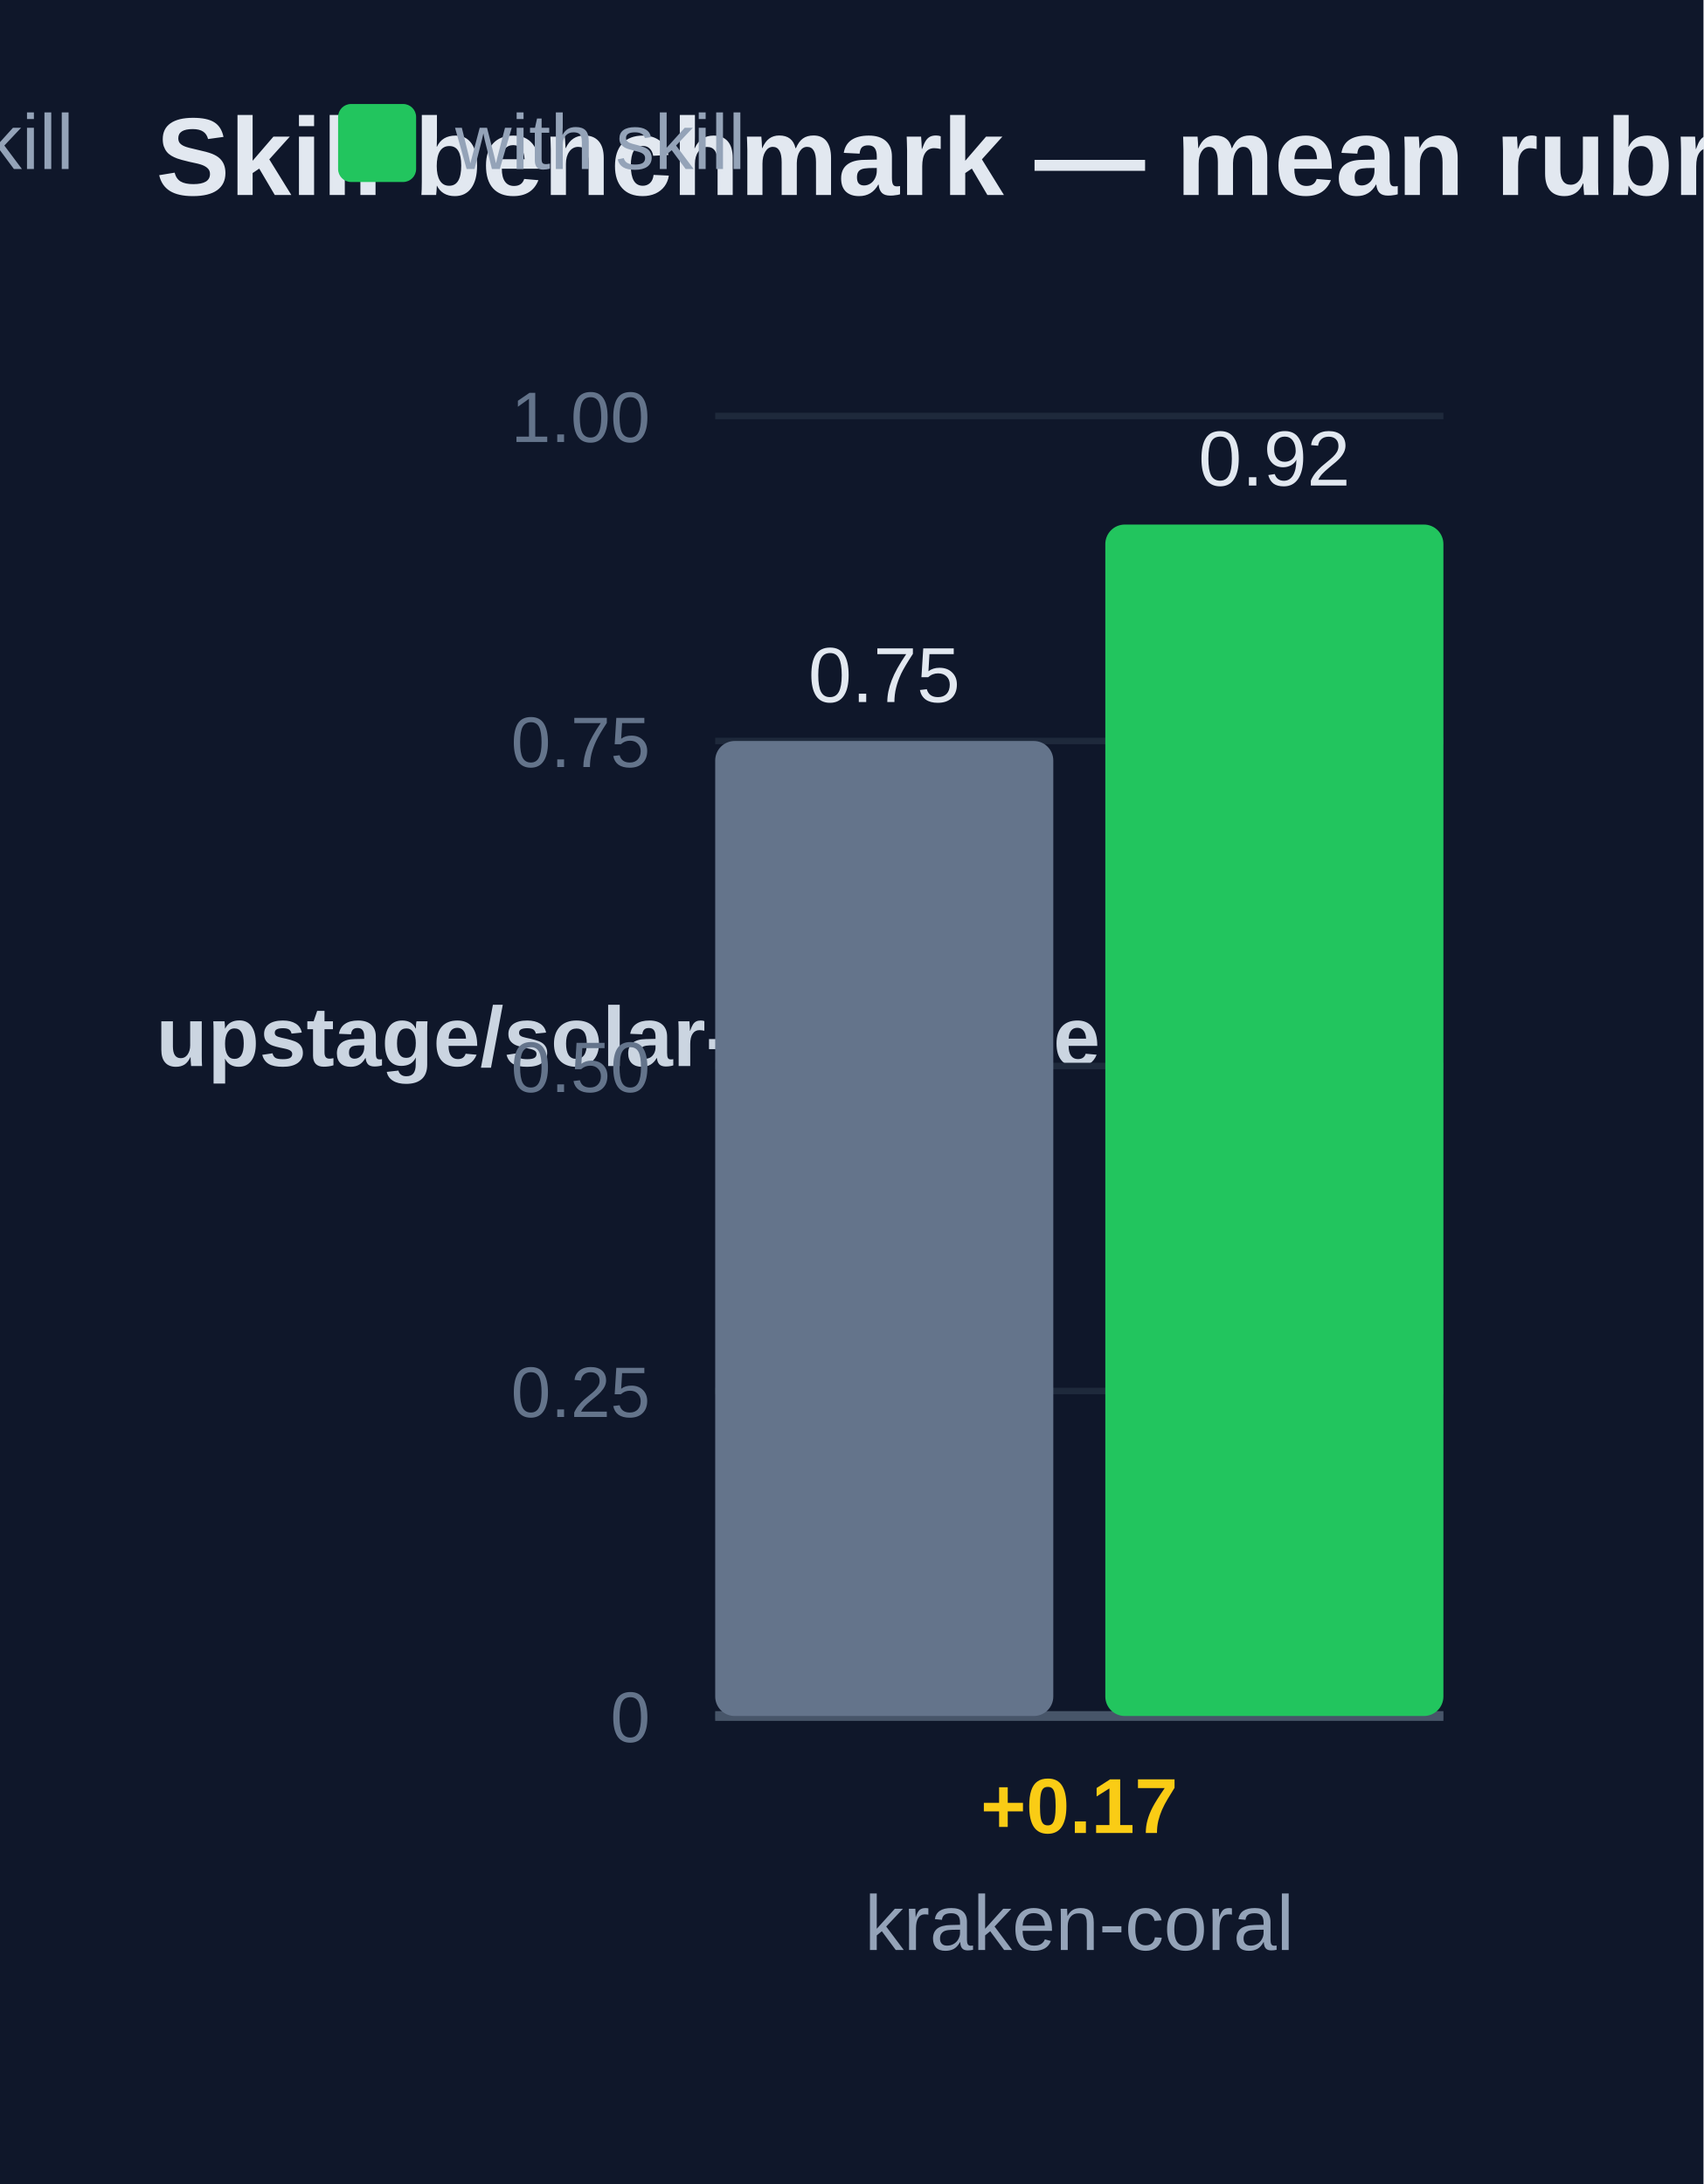
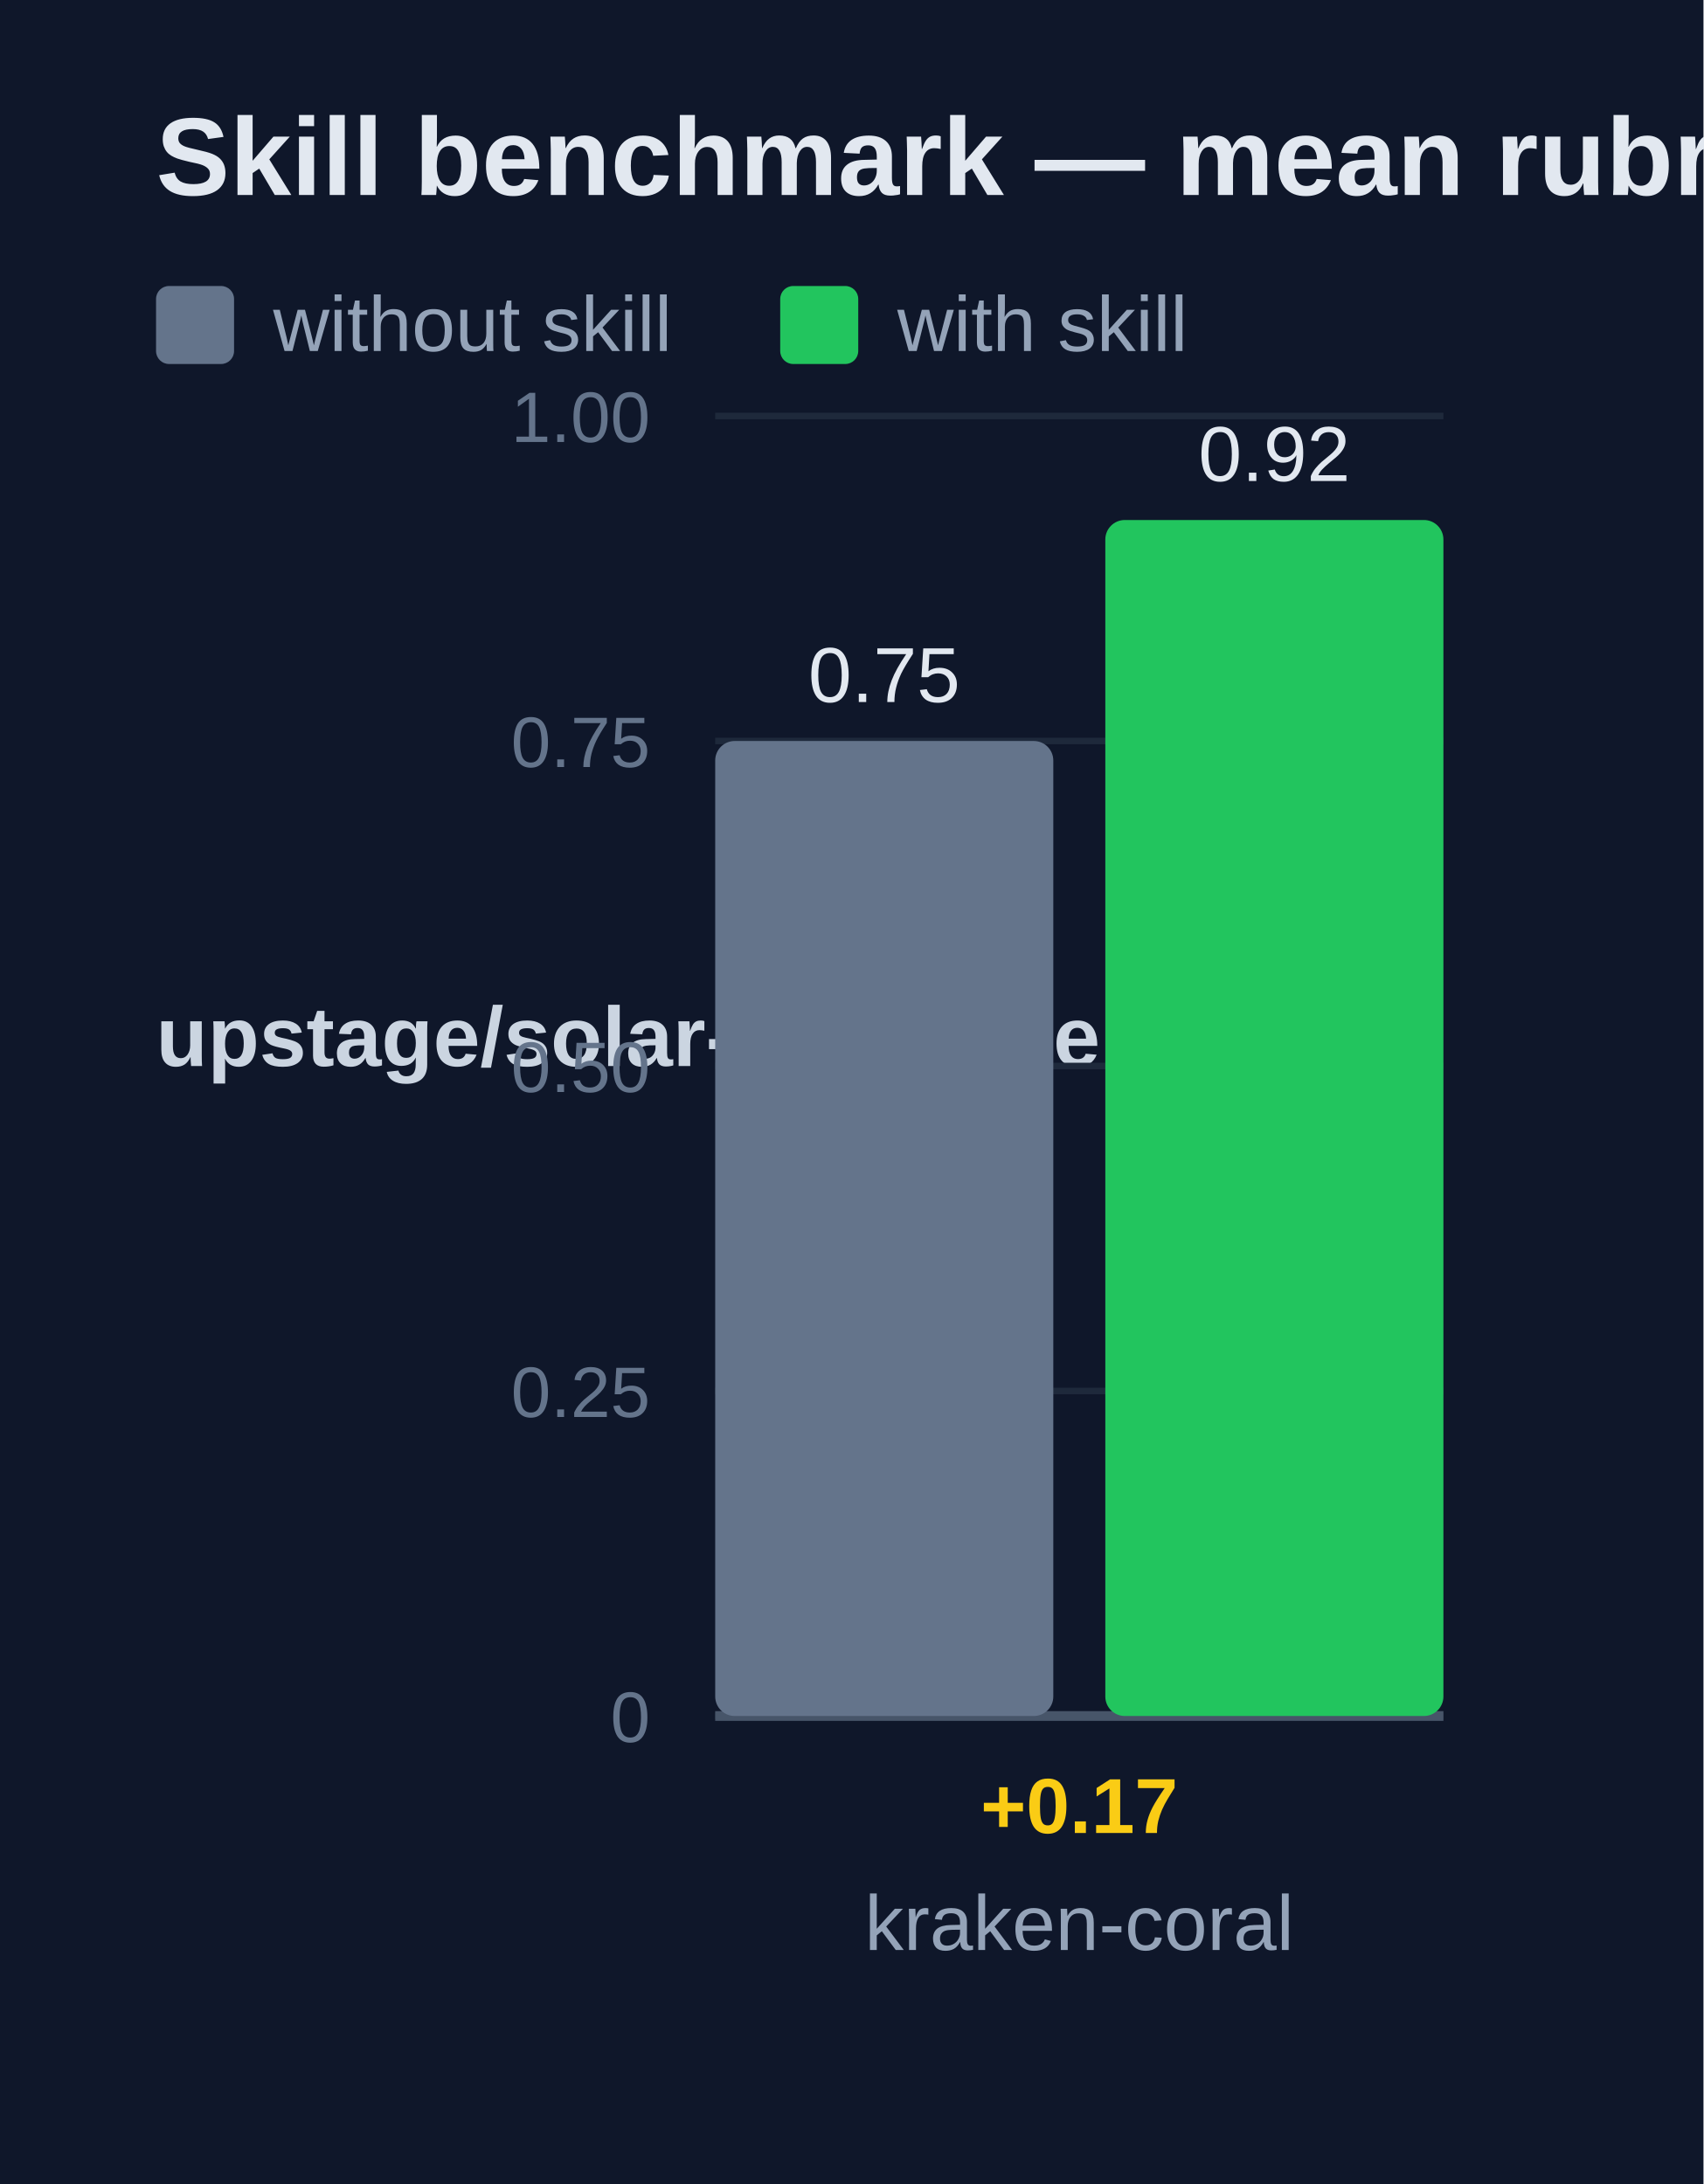
<svg xmlns="http://www.w3.org/2000/svg" width="262" height="336" font-family="Segoe UI, Arial, sans-serif">
  <rect width="100%" height="100%" fill="#0f172a" />
  <text x="24" y="30" fill="#e2e8f0" font-size="17" font-weight="bold">Skill benchmark — mean rubric score (n=3 reps)</text>
-   <rect x="-68" y="16" width="12" height="12" rx="2" fill="#64748b" />
-   <text x="-50" y="26" fill="#94a3b8" font-size="12">without skill</text>
-   <rect x="52" y="16" width="12" height="12" rx="2" fill="#22c55e" />
-   <text x="70" y="26" fill="#94a3b8" font-size="12">with skill</text>
+   <rect x="24" y="44" width="12" height="12" rx="2" fill="#64748b" />
+   <text x="42" y="54" fill="#94a3b8" font-size="12">without skill</text>
+   <rect x="120" y="44" width="12" height="12" rx="2" fill="#22c55e" />
+   <text x="138" y="54" fill="#94a3b8" font-size="12">with skill</text>
  <text x="24" y="164" fill="#cbd5e1" font-size="13" font-weight="600">upstage/solar-pro4:free</text>
  <line x1="110" y1="264.0" x2="222" y2="264.0" stroke="#1e293b" stroke-width="1" />
  <text x="100" y="268.0" fill="#64748b" font-size="11" text-anchor="end">0</text>
  <line x1="110" y1="214.0" x2="222" y2="214.0" stroke="#1e293b" stroke-width="1" />
  <text x="100" y="218.0" fill="#64748b" font-size="11" text-anchor="end">0.25</text>
  <line x1="110" y1="164.0" x2="222" y2="164.0" stroke="#1e293b" stroke-width="1" />
  <text x="100" y="168.0" fill="#64748b" font-size="11" text-anchor="end">0.50</text>
  <line x1="110" y1="114.0" x2="222" y2="114.0" stroke="#1e293b" stroke-width="1" />
  <text x="100" y="118.0" fill="#64748b" font-size="11" text-anchor="end">0.75</text>
  <line x1="110" y1="64.0" x2="222" y2="64.0" stroke="#1e293b" stroke-width="1" />
  <text x="100" y="68.0" fill="#64748b" font-size="11" text-anchor="end">1.00</text>
  <line x1="110" y1="264" x2="222" y2="264" stroke="#475569" stroke-width="1.5" />
  <rect x="110" y="114.0" width="52" height="150.0" rx="3" fill="#64748b" />
-   <text x="136.0" y="108.0" fill="#e2e8f0" font-size="12" text-anchor="middle">0.75</text>
-   <rect x="170" y="80.7" width="52" height="183.3" rx="3" fill="#22c55e" />
-   <text x="196.0" y="74.7" fill="#e2e8f0" font-size="12" text-anchor="middle">0.92</text>
+   <text x="136" y="108.0" fill="#e2e8f0" font-size="12" text-anchor="middle">0.75</text>
+   <rect x="170" y="80.0" width="52" height="184.0" rx="3" fill="#22c55e" />
+   <text x="196" y="74.0" fill="#e2e8f0" font-size="12" text-anchor="middle">0.92</text>
  <text x="166.0" y="282" fill="#facc15" font-size="12" font-weight="600" text-anchor="middle">+0.17</text>
  <text x="166.0" y="300" fill="#94a3b8" font-size="12" text-anchor="middle">kraken-coral</text>
</svg>
